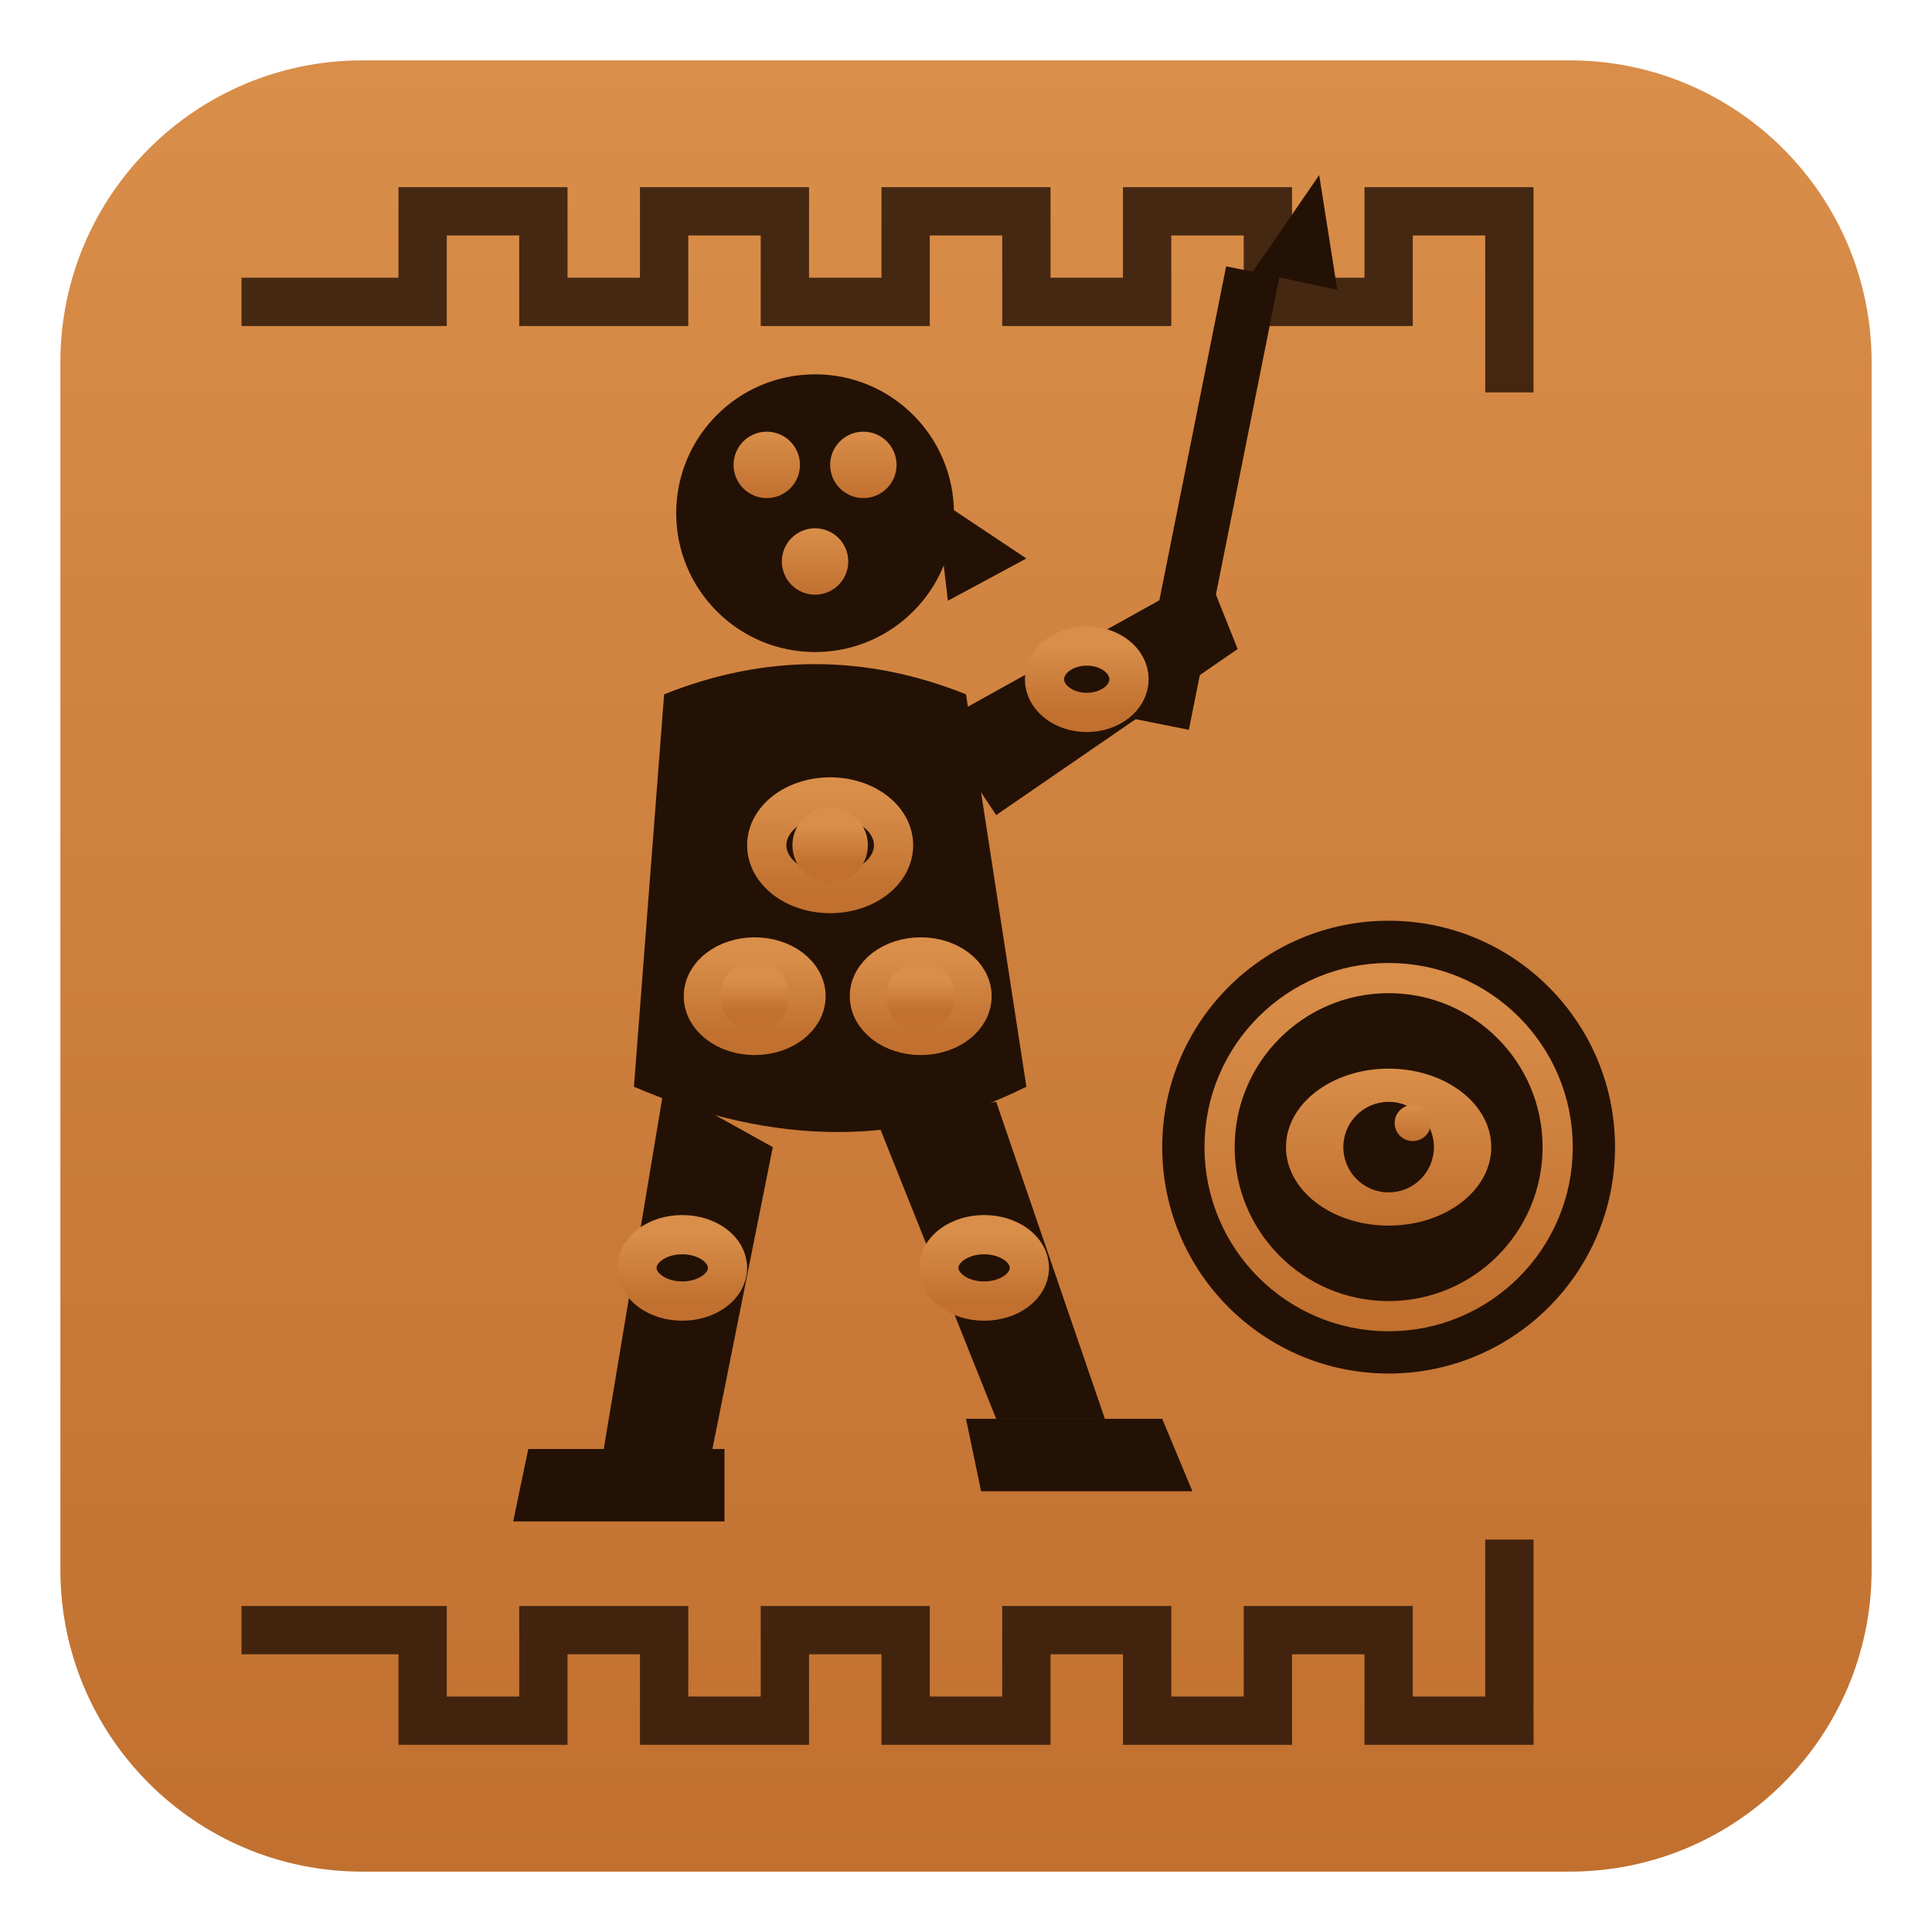
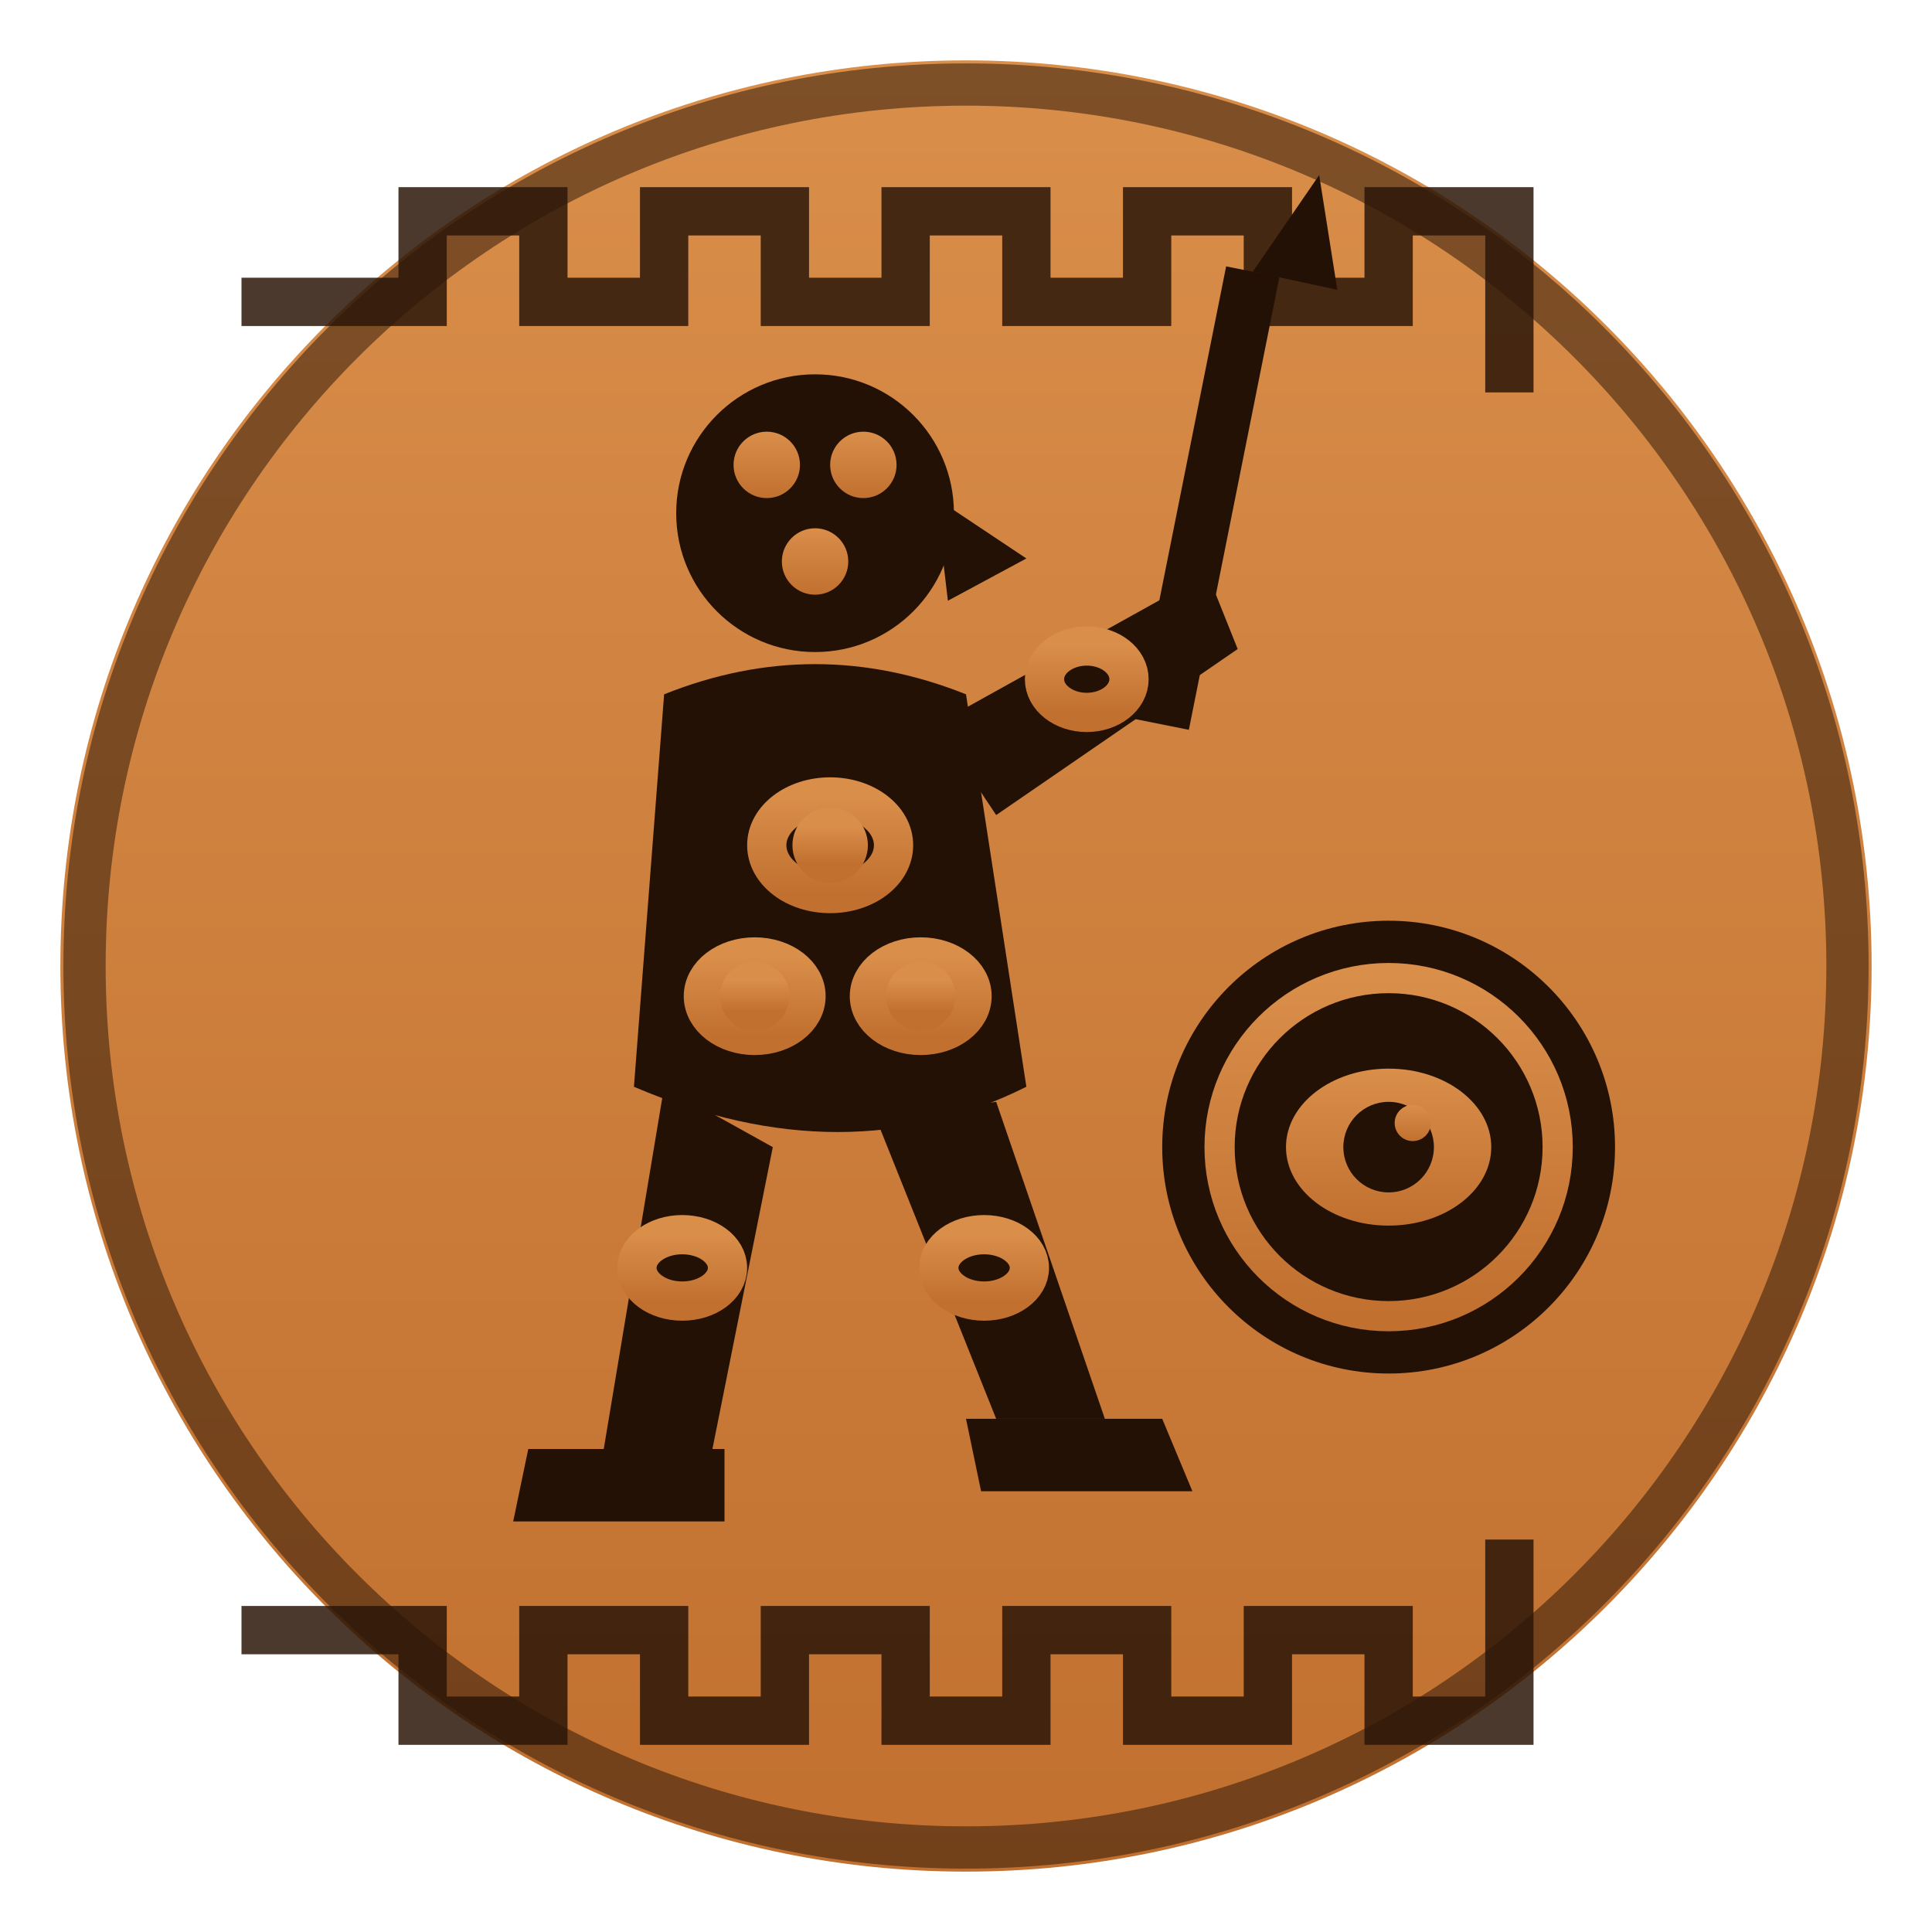
<svg xmlns="http://www.w3.org/2000/svg" viewBox="0 0 64 64">
  <defs>
    <linearGradient id="clay" x1="0" y1="0" x2="0" y2="1">
      <stop offset="0" stop-color="#d98e4a" />
      <stop offset="1" stop-color="#c1702f" />
    </linearGradient>
  </defs>
-   <rect x="2" y="2" width="60" height="60" rx="10" fill="url(#clay)" />
+   <circle cx="32" cy="32" r="30" fill="url(#clay)" />
+   <circle cx="32" cy="32" r="29.2" fill="none" stroke="#241105" stroke-width="1.4" opacity="0.5" />
  <g fill="none" stroke="#2b1608" stroke-width="1.6">
    <path d="M8 9 h6 v-3 h4 v3 h4 v-3 h4 v3 h4 v-3 h4 v3 h4 v-3 h4 v3 h4 v-3 h4 v6" opacity="0.85" transform="translate(0,1)" />
    <path d="M8 55 h6 v3 h4 v-3 h4 v3 h4 v-3 h4 v3 h4 v-3 h4 v3 h4 v-3 h4 v3 h4 v-6" opacity="0.85" transform="translate(0,-1)" />
  </g>
  <g fill="#241105">
    <circle cx="27" cy="17" r="4.6" />
    <circle cx="25.4" cy="15.4" r="1.1" fill="url(#clay)" />
    <circle cx="28.6" cy="15.4" r="1.1" fill="url(#clay)" />
    <circle cx="27" cy="18.6" r="1.1" fill="url(#clay)" />
    <path d="M31 16.5 l3 2 l-2.6 1.4 z" />
    <path d="M22 23 Q27 21 32 23 L34 36 Q28 39 21 36 Z" />
    <path d="M31 24 L40 19 L41 21.5 L33 27 Z" />
    <path d="M22 36 L20 48 L23.6 48 L25.6 38 Z" />
    <path d="M29 37 L33 47 L36.6 47 L33 36.5 Z" />
    <path d="M17.5 48 L24 48 L24 50.4 L17 50.4 Z" />
    <path d="M32 47 L38.5 47 L39.5 49.4 L32.5 49.4 Z" />
  </g>
  <line x1="41.5" y1="9" x2="38.5" y2="24" stroke="#241105" stroke-width="1.8" />
  <path d="M41.5 9 l2.2 -3.2 l0.6 3.8 z" fill="#241105" />
  <g fill="none" stroke="url(#clay)" stroke-width="1.3">
    <ellipse cx="27.5" cy="28" rx="2.1" ry="1.6" />
    <circle cx="27.5" cy="28" r="0.6" fill="url(#clay)" />
    <ellipse cx="25" cy="33" rx="1.7" ry="1.3" />
    <circle cx="25" cy="33" r="0.5" fill="url(#clay)" />
    <ellipse cx="30.5" cy="33" rx="1.7" ry="1.3" />
    <circle cx="30.5" cy="33" r="0.5" fill="url(#clay)" />
    <ellipse cx="22.6" cy="42" rx="1.5" ry="1.1" />
    <ellipse cx="32.6" cy="42" rx="1.5" ry="1.1" />
    <ellipse cx="36" cy="22.5" rx="1.4" ry="1.1" />
  </g>
  <circle cx="46" cy="38" r="7.5" fill="#241105" />
  <circle cx="46" cy="38" r="5.6" fill="none" stroke="url(#clay)" stroke-width="1" />
  <ellipse cx="46" cy="38" rx="3.4" ry="2.6" fill="url(#clay)" />
  <circle cx="46" cy="38" r="1.5" fill="#241105" />
  <circle cx="46.8" cy="37.2" r="0.6" fill="url(#clay)" />
</svg>
